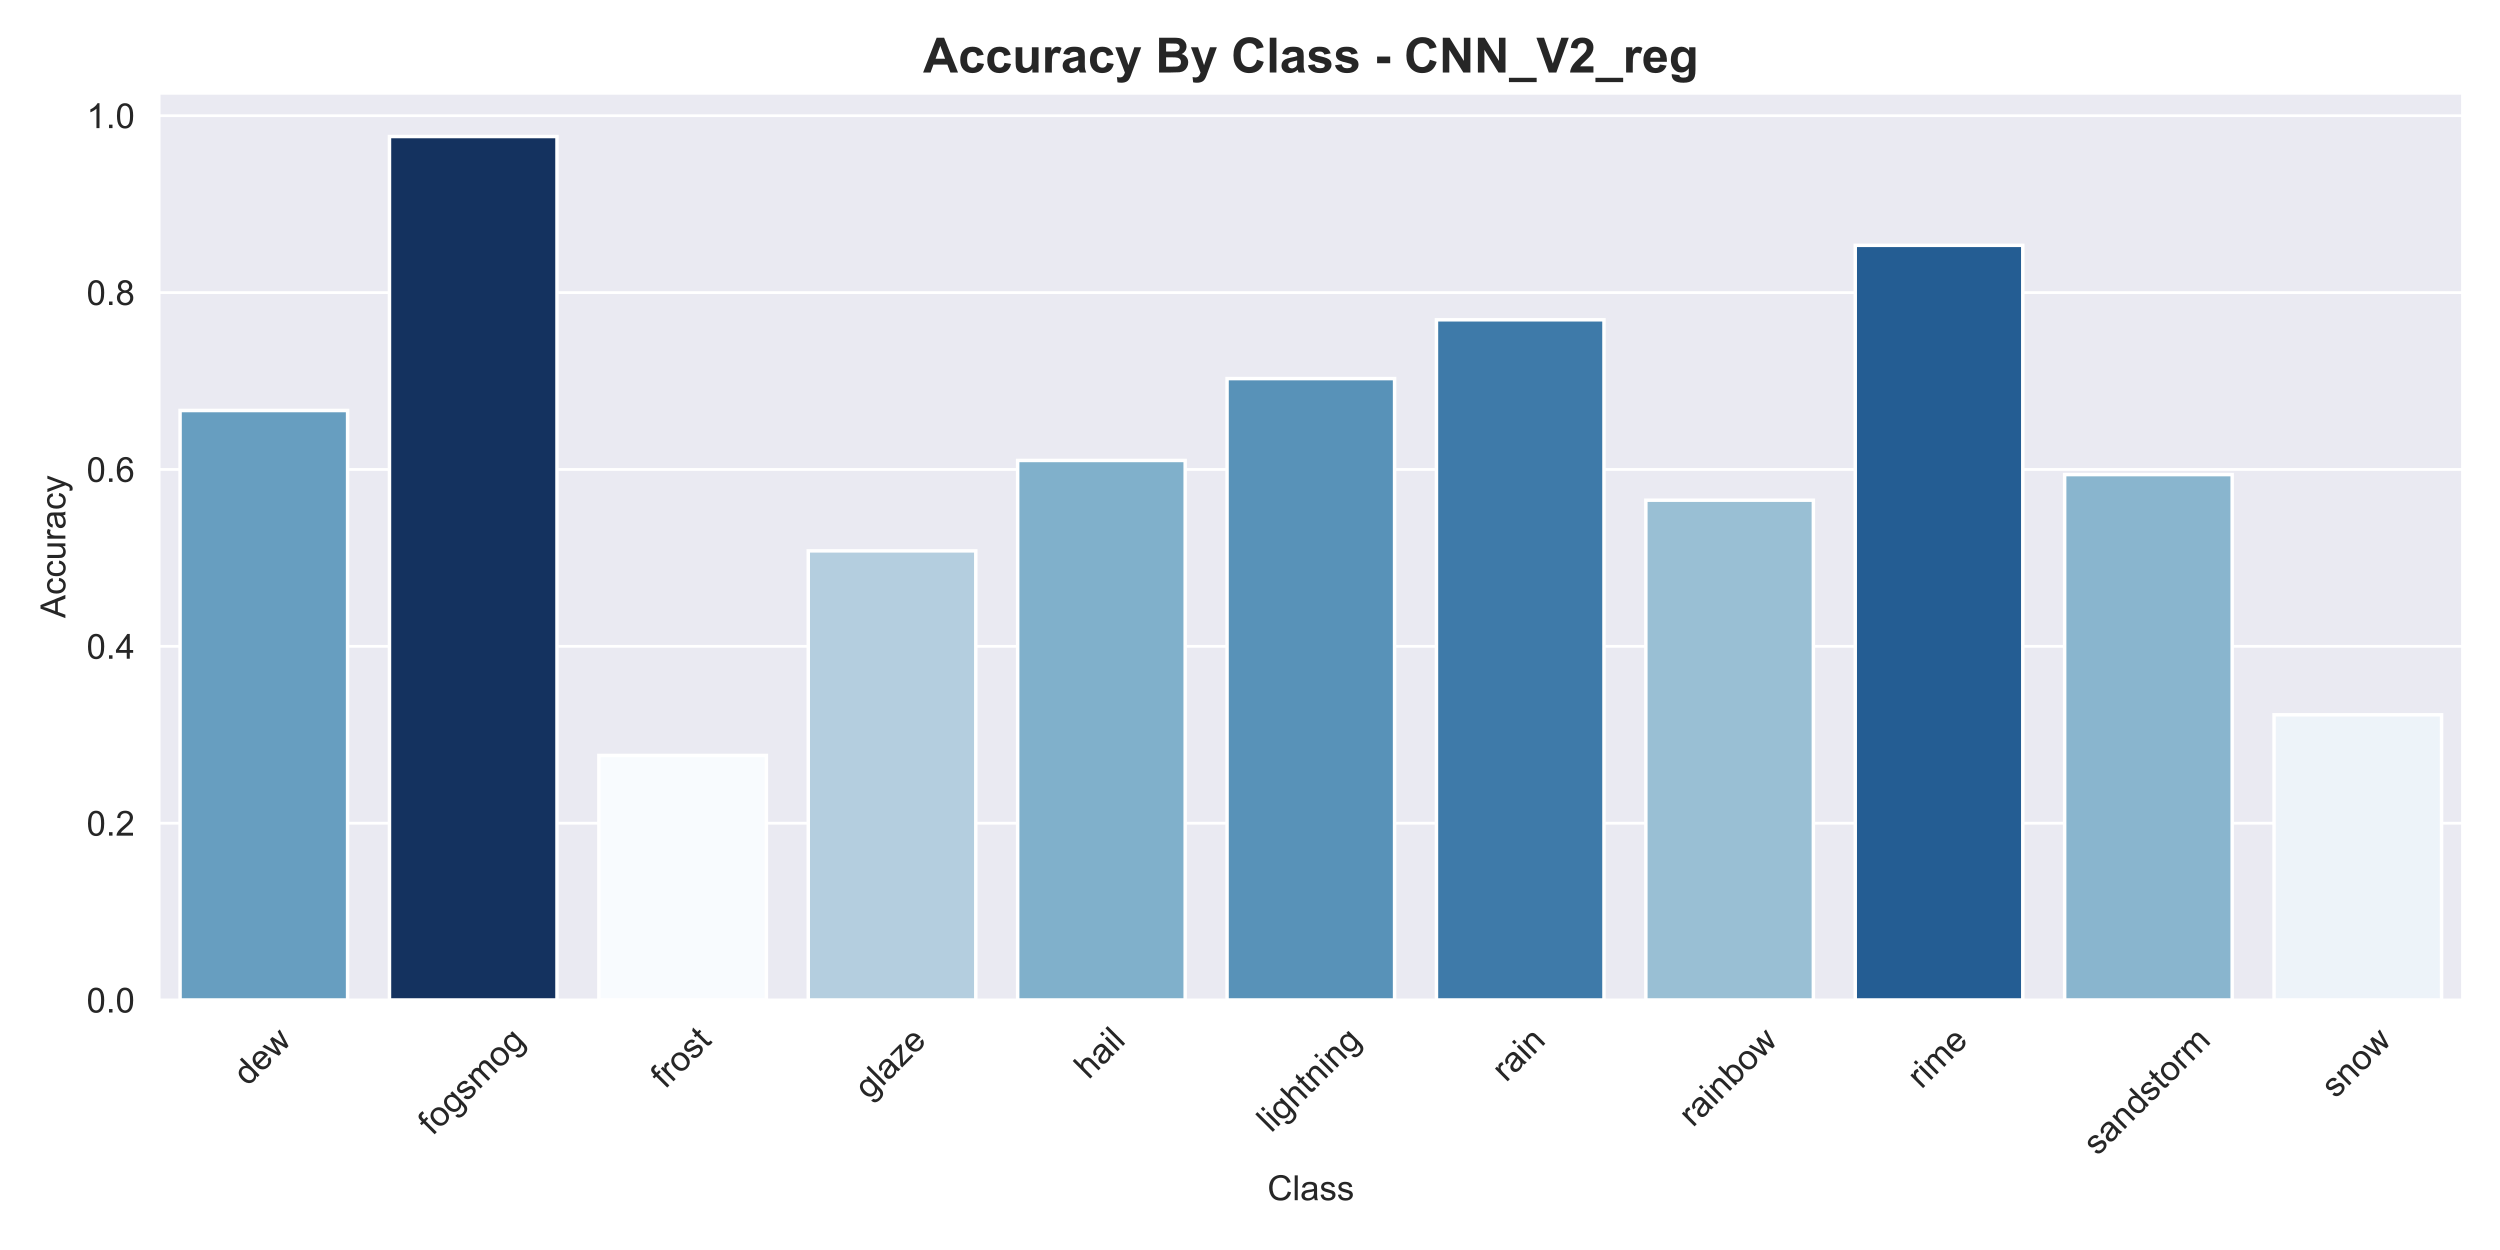
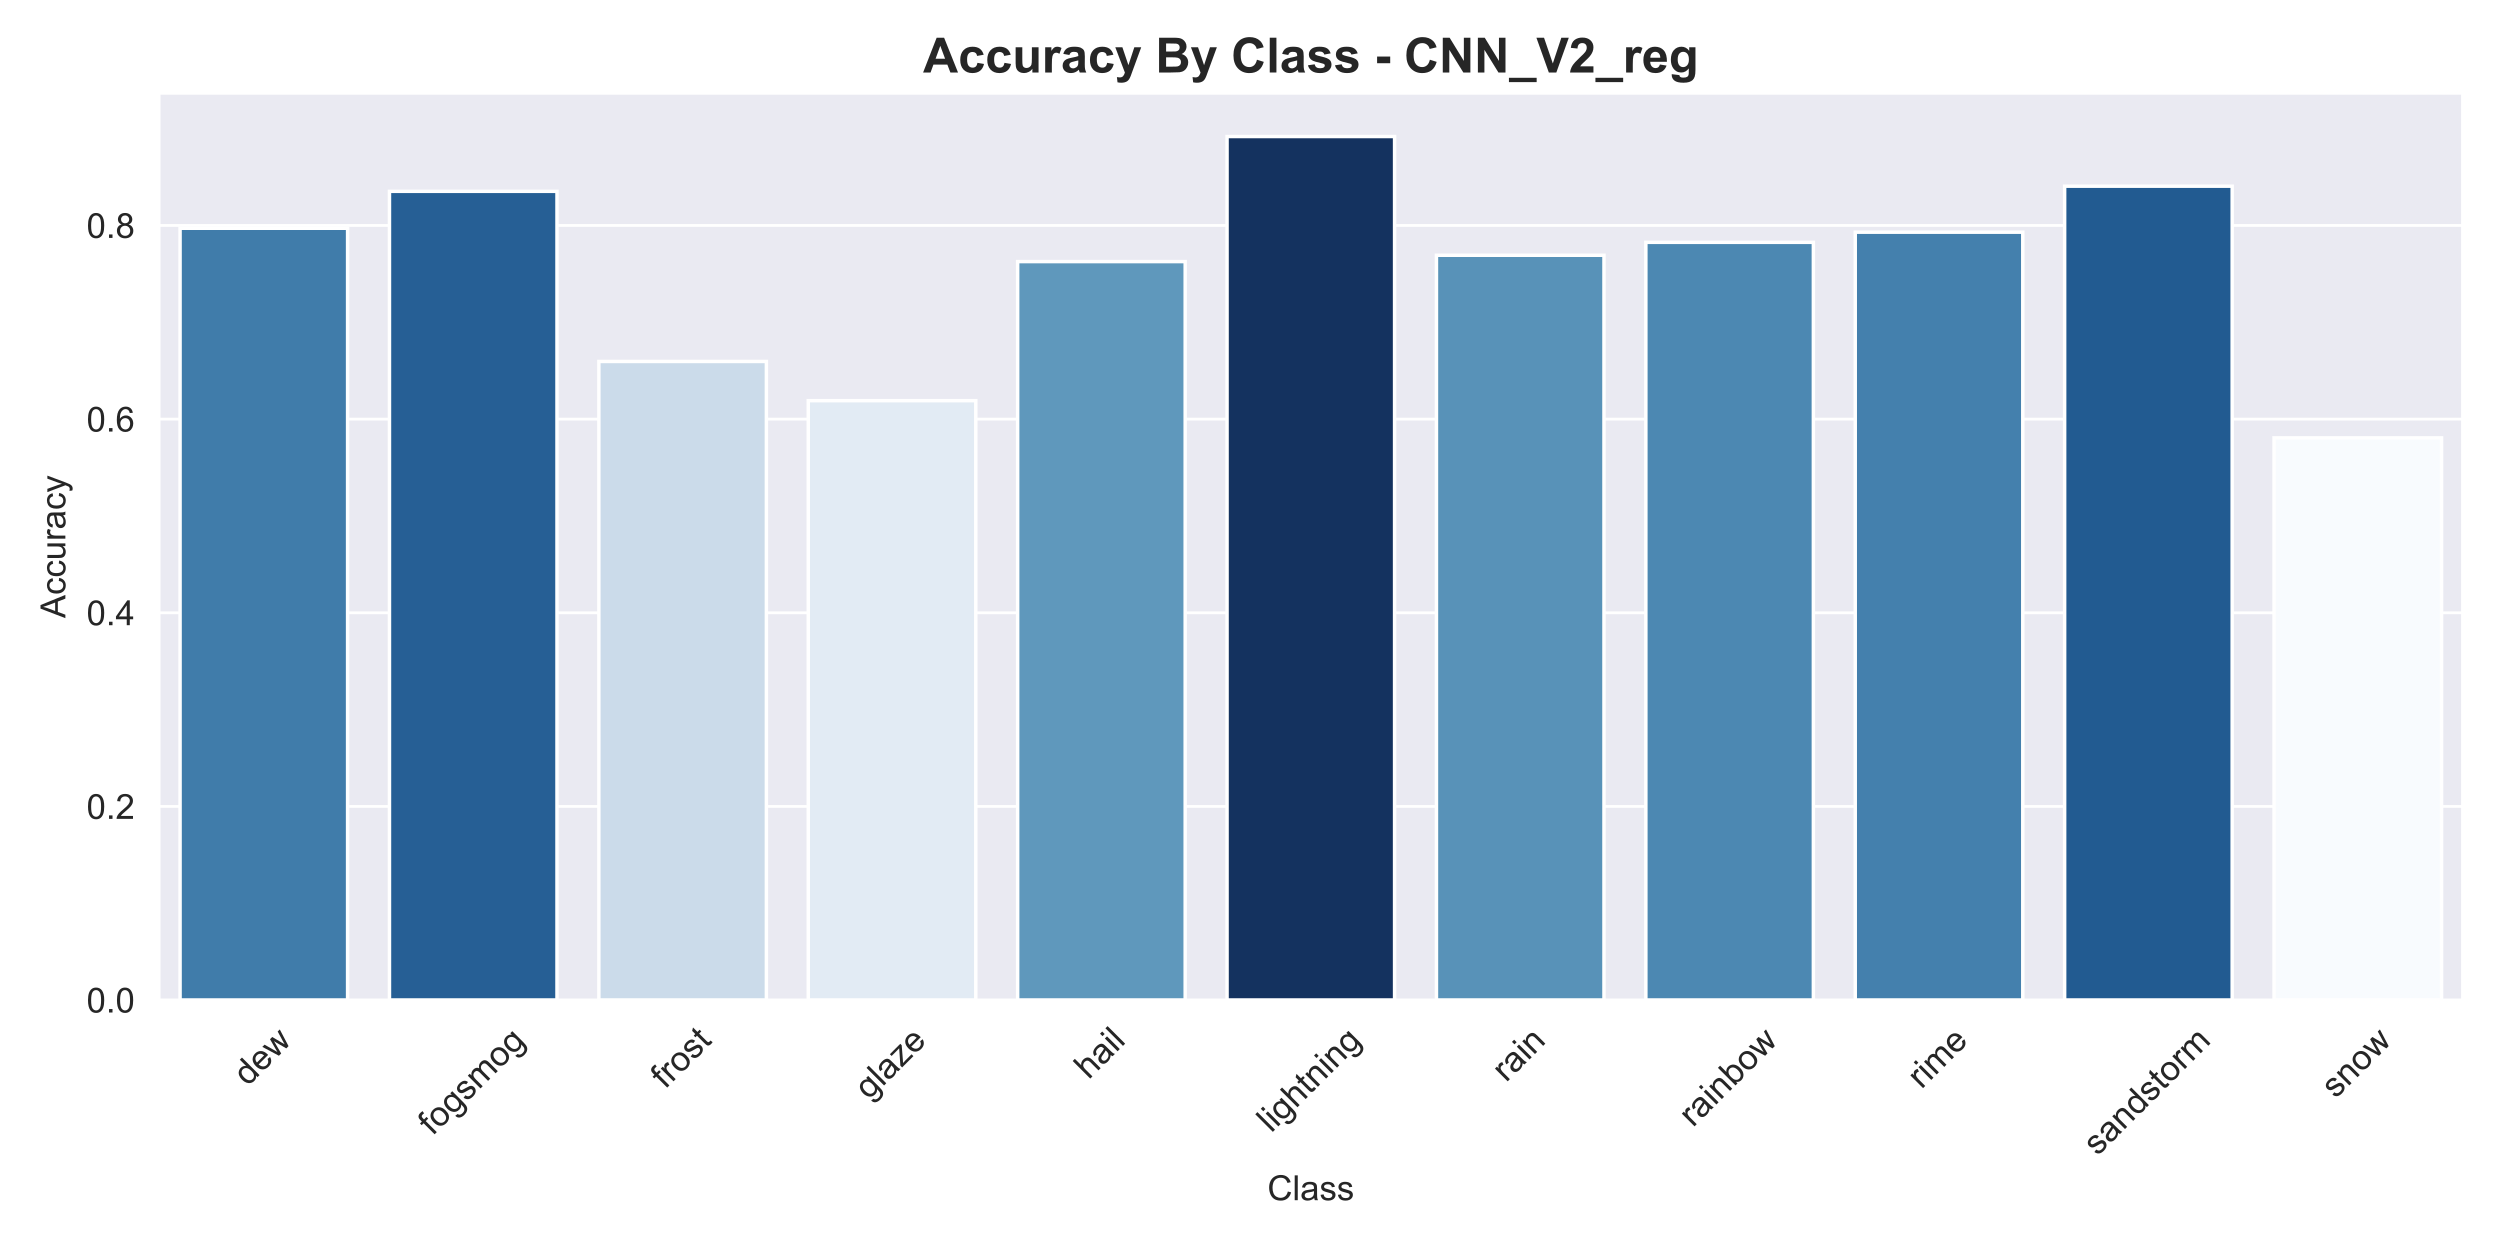
<svg xmlns="http://www.w3.org/2000/svg" xmlns:xlink="http://www.w3.org/1999/xlink" width="720pt" height="360pt" viewBox="0 0 720 360" version="1.1">
  <defs>
    <style type="text/css">*{stroke-linejoin: round; stroke-linecap: butt}</style>
  </defs>
  <g id="figure_1">
    <g id="patch_1">
      <path d="M 0 360  L 720 360  L 720 0  L 0 0  z " style="fill: #ffffff" />
    </g>
    <g id="axes_1">
      <g id="patch_2">
        <path d="M 45.83 288.027  L 709.2 288.027  L 709.2 26.88  L 45.83 26.88  z " style="fill: #eaeaf2" />
      </g>
      <g id="matplotlib.axis_1">
        <g id="xtick_1">
          <g id="text_1">
            <g style="fill: #262626" transform="translate(71.32567 313.0594) rotate(-45) scale(0.1 -0.1)">
              <defs>
                <path id="ArialMT-64" d="M 2575 0  L 2575 419  Q 2259 -75 1647 -75  Q 1250 -75 917 144  Q 584 363 401 755  Q 219 1147 219 1656  Q 219 2153 384 2558  Q 550 2963 881 3178  Q 1213 3394 1622 3394  Q 1922 3394 2156 3267  Q 2391 3141 2538 2938  L 2538 4581  L 3097 4581  L 3097 0  L 2575 0  z M 797 1656  Q 797 1019 1065 703  Q 1334 388 1700 388  Q 2069 388 2326 689  Q 2584 991 2584 1609  Q 2584 2291 2321 2609  Q 2059 2928 1675 2928  Q 1300 2928 1048 2622  Q 797 2316 797 1656  z " transform="scale(0.015625)" />
                <path id="ArialMT-65" d="M 2694 1069  L 3275 997  Q 3138 488 2766 206  Q 2394 -75 1816 -75  Q 1088 -75 661 373  Q 234 822 234 1631  Q 234 2469 665 2931  Q 1097 3394 1784 3394  Q 2450 3394 2872 2941  Q 3294 2488 3294 1666  Q 3294 1616 3291 1516  L 816 1516  Q 847 969 1125 678  Q 1403 388 1819 388  Q 2128 388 2347 550  Q 2566 713 2694 1069  z M 847 1978  L 2700 1978  Q 2663 2397 2488 2606  Q 2219 2931 1791 2931  Q 1403 2931 1139 2672  Q 875 2413 847 1978  z " transform="scale(0.015625)" />
                <path id="ArialMT-77" d="M 1034 0  L 19 3319  L 600 3319  L 1128 1403  L 1325 691  Q 1338 744 1497 1375  L 2025 3319  L 2603 3319  L 3100 1394  L 3266 759  L 3456 1400  L 4025 3319  L 4572 3319  L 3534 0  L 2950 0  L 2422 1988  L 2294 2553  L 1622 0  L 1034 0  z " transform="scale(0.015625)" />
              </defs>
              <use xlink:href="#ArialMT-64" />
              <use xlink:href="#ArialMT-65" transform="translate(55.61523 0)" />
              <use xlink:href="#ArialMT-77" transform="translate(111.2305 0)" />
            </g>
          </g>
        </g>
        <g id="xtick_2">
          <g id="text_2">
            <g style="fill: #262626" transform="translate(124.5599 327.2932) rotate(-45) scale(0.1 -0.1)">
              <defs>
                <path id="ArialMT-66" d="M 556 0  L 556 2881  L 59 2881  L 59 3319  L 556 3319  L 556 3672  Q 556 4006 616 4169  Q 697 4388 901 4523  Q 1106 4659 1475 4659  Q 1713 4659 2000 4603  L 1916 4113  Q 1741 4144 1584 4144  Q 1328 4144 1222 4034  Q 1116 3925 1116 3625  L 1116 3319  L 1763 3319  L 1763 2881  L 1116 2881  L 1116 0  L 556 0  z " transform="scale(0.015625)" />
                <path id="ArialMT-6f" d="M 213 1659  Q 213 2581 725 3025  Q 1153 3394 1769 3394  Q 2453 3394 2887 2945  Q 3322 2497 3322 1706  Q 3322 1066 3130 698  Q 2938 331 2570 128  Q 2203 -75 1769 -75  Q 1072 -75 642 372  Q 213 819 213 1659  z M 791 1659  Q 791 1022 1069 705  Q 1347 388 1769 388  Q 2188 388 2466 706  Q 2744 1025 2744 1678  Q 2744 2294 2464 2611  Q 2184 2928 1769 2928  Q 1347 2928 1069 2612  Q 791 2297 791 1659  z " transform="scale(0.015625)" />
                <path id="ArialMT-67" d="M 319 -275  L 866 -356  Q 900 -609 1056 -725  Q 1266 -881 1628 -881  Q 2019 -881 2231 -725  Q 2444 -569 2519 -288  Q 2563 -116 2559 434  Q 2191 0 1641 0  Q 956 0 581 494  Q 206 988 206 1678  Q 206 2153 378 2554  Q 550 2956 876 3175  Q 1203 3394 1644 3394  Q 2231 3394 2613 2919  L 2613 3319  L 3131 3319  L 3131 450  Q 3131 -325 2973 -648  Q 2816 -972 2473 -1159  Q 2131 -1347 1631 -1347  Q 1038 -1347 672 -1080  Q 306 -813 319 -275  z M 784 1719  Q 784 1066 1043 766  Q 1303 466 1694 466  Q 2081 466 2343 764  Q 2606 1063 2606 1700  Q 2606 2309 2336 2618  Q 2066 2928 1684 2928  Q 1309 2928 1046 2623  Q 784 2319 784 1719  z " transform="scale(0.015625)" />
                <path id="ArialMT-73" d="M 197 991  L 753 1078  Q 800 744 1014 566  Q 1228 388 1613 388  Q 2000 388 2187 545  Q 2375 703 2375 916  Q 2375 1106 2209 1216  Q 2094 1291 1634 1406  Q 1016 1563 777 1677  Q 538 1791 414 1992  Q 291 2194 291 2438  Q 291 2659 392 2848  Q 494 3038 669 3163  Q 800 3259 1026 3326  Q 1253 3394 1513 3394  Q 1903 3394 2198 3281  Q 2494 3169 2634 2976  Q 2775 2784 2828 2463  L 2278 2388  Q 2241 2644 2061 2787  Q 1881 2931 1553 2931  Q 1166 2931 1000 2803  Q 834 2675 834 2503  Q 834 2394 903 2306  Q 972 2216 1119 2156  Q 1203 2125 1616 2013  Q 2213 1853 2448 1751  Q 2684 1650 2818 1456  Q 2953 1263 2953 975  Q 2953 694 2789 445  Q 2625 197 2315 61  Q 2006 -75 1616 -75  Q 969 -75 630 194  Q 291 463 197 991  z " transform="scale(0.015625)" />
                <path id="ArialMT-6d" d="M 422 0  L 422 3319  L 925 3319  L 925 2853  Q 1081 3097 1340 3245  Q 1600 3394 1931 3394  Q 2300 3394 2536 3241  Q 2772 3088 2869 2813  Q 3263 3394 3894 3394  Q 4388 3394 4653 3120  Q 4919 2847 4919 2278  L 4919 0  L 4359 0  L 4359 2091  Q 4359 2428 4304 2576  Q 4250 2725 4106 2815  Q 3963 2906 3769 2906  Q 3419 2906 3187 2673  Q 2956 2441 2956 1928  L 2956 0  L 2394 0  L 2394 2156  Q 2394 2531 2256 2718  Q 2119 2906 1806 2906  Q 1569 2906 1367 2781  Q 1166 2656 1075 2415  Q 984 2175 984 1722  L 984 0  L 422 0  z " transform="scale(0.015625)" />
              </defs>
              <use xlink:href="#ArialMT-66" />
              <use xlink:href="#ArialMT-6f" transform="translate(27.7832 0)" />
              <use xlink:href="#ArialMT-67" transform="translate(83.39844 0)" />
              <use xlink:href="#ArialMT-73" transform="translate(139.0137 0)" />
              <use xlink:href="#ArialMT-6d" transform="translate(189.0137 0)" />
              <use xlink:href="#ArialMT-6f" transform="translate(272.3145 0)" />
              <use xlink:href="#ArialMT-67" transform="translate(327.9297 0)" />
            </g>
          </g>
        </g>
        <g id="xtick_3">
          <g id="text_3">
            <g style="fill: #262626" transform="translate(191.5484 313.8394) rotate(-45) scale(0.1 -0.1)">
              <defs>
                <path id="ArialMT-72" d="M 416 0  L 416 3319  L 922 3319  L 922 2816  Q 1116 3169 1280 3281  Q 1444 3394 1641 3394  Q 1925 3394 2219 3213  L 2025 2691  Q 1819 2813 1613 2813  Q 1428 2813 1281 2702  Q 1134 2591 1072 2394  Q 978 2094 978 1738  L 978 0  L 416 0  z " transform="scale(0.015625)" />
                <path id="ArialMT-74" d="M 1650 503  L 1731 6  Q 1494 -44 1306 -44  Q 1000 -44 831 53  Q 663 150 594 308  Q 525 466 525 972  L 525 2881  L 113 2881  L 113 3319  L 525 3319  L 525 4141  L 1084 4478  L 1084 3319  L 1650 3319  L 1650 2881  L 1084 2881  L 1084 941  Q 1084 700 1114 631  Q 1144 563 1211 522  Q 1278 481 1403 481  Q 1497 481 1650 503  z " transform="scale(0.015625)" />
              </defs>
              <use xlink:href="#ArialMT-66" />
              <use xlink:href="#ArialMT-72" transform="translate(27.7832 0)" />
              <use xlink:href="#ArialMT-6f" transform="translate(61.08398 0)" />
              <use xlink:href="#ArialMT-73" transform="translate(116.6992 0)" />
              <use xlink:href="#ArialMT-74" transform="translate(166.6992 0)" />
            </g>
          </g>
        </g>
        <g id="xtick_4">
          <g id="text_4">
            <g style="fill: #262626" transform="translate(250.2372 316.9916) rotate(-45) scale(0.1 -0.1)">
              <defs>
                <path id="ArialMT-6c" d="M 409 0  L 409 4581  L 972 4581  L 972 0  L 409 0  z " transform="scale(0.015625)" />
                <path id="ArialMT-61" d="M 2588 409  Q 2275 144 1986 34  Q 1697 -75 1366 -75  Q 819 -75 525 192  Q 231 459 231 875  Q 231 1119 342 1320  Q 453 1522 633 1644  Q 813 1766 1038 1828  Q 1203 1872 1538 1913  Q 2219 1994 2541 2106  Q 2544 2222 2544 2253  Q 2544 2597 2384 2738  Q 2169 2928 1744 2928  Q 1347 2928 1158 2789  Q 969 2650 878 2297  L 328 2372  Q 403 2725 575 2942  Q 747 3159 1072 3276  Q 1397 3394 1825 3394  Q 2250 3394 2515 3294  Q 2781 3194 2906 3042  Q 3031 2891 3081 2659  Q 3109 2516 3109 2141  L 3109 1391  Q 3109 606 3145 398  Q 3181 191 3288 0  L 2700 0  Q 2613 175 2588 409  z M 2541 1666  Q 2234 1541 1622 1453  Q 1275 1403 1131 1340  Q 988 1278 909 1158  Q 831 1038 831 891  Q 831 666 1001 516  Q 1172 366 1500 366  Q 1825 366 2078 508  Q 2331 650 2450 897  Q 2541 1088 2541 1459  L 2541 1666  z " transform="scale(0.015625)" />
                <path id="ArialMT-7a" d="M 125 0  L 125 456  L 2238 2881  Q 1878 2863 1603 2863  L 250 2863  L 250 3319  L 2963 3319  L 2963 2947  L 1166 841  L 819 456  Q 1197 484 1528 484  L 3063 484  L 3063 0  L 125 0  z " transform="scale(0.015625)" />
              </defs>
              <use xlink:href="#ArialMT-67" />
              <use xlink:href="#ArialMT-6c" transform="translate(55.61523 0)" />
              <use xlink:href="#ArialMT-61" transform="translate(77.83203 0)" />
              <use xlink:href="#ArialMT-7a" transform="translate(133.4473 0)" />
              <use xlink:href="#ArialMT-65" transform="translate(183.4473 0)" />
            </g>
          </g>
        </g>
        <g id="xtick_5">
          <g id="text_5">
            <g style="fill: #262626" transform="translate(313.5333 311.0949) rotate(-45) scale(0.1 -0.1)">
              <defs>
                <path id="ArialMT-68" d="M 422 0  L 422 4581  L 984 4581  L 984 2938  Q 1378 3394 1978 3394  Q 2347 3394 2619 3248  Q 2891 3103 3008 2847  Q 3125 2591 3125 2103  L 3125 0  L 2563 0  L 2563 2103  Q 2563 2525 2380 2717  Q 2197 2909 1863 2909  Q 1613 2909 1392 2779  Q 1172 2650 1078 2428  Q 984 2206 984 1816  L 984 0  L 422 0  z " transform="scale(0.015625)" />
                <path id="ArialMT-69" d="M 425 3934  L 425 4581  L 988 4581  L 988 3934  L 425 3934  z M 425 0  L 425 3319  L 988 3319  L 988 0  L 425 0  z " transform="scale(0.015625)" />
              </defs>
              <use xlink:href="#ArialMT-68" />
              <use xlink:href="#ArialMT-61" transform="translate(55.61523 0)" />
              <use xlink:href="#ArialMT-69" transform="translate(111.2305 0)" />
              <use xlink:href="#ArialMT-6c" transform="translate(133.4473 0)" />
            </g>
          </g>
        </g>
        <g id="xtick_6">
          <g id="text_6">
            <g style="fill: #262626" transform="translate(366.1322 326.427) rotate(-45) scale(0.1 -0.1)">
              <defs>
                <path id="ArialMT-6e" d="M 422 0  L 422 3319  L 928 3319  L 928 2847  Q 1294 3394 1984 3394  Q 2284 3394 2536 3286  Q 2788 3178 2913 3003  Q 3038 2828 3088 2588  Q 3119 2431 3119 2041  L 3119 0  L 2556 0  L 2556 2019  Q 2556 2363 2490 2533  Q 2425 2703 2258 2804  Q 2091 2906 1866 2906  Q 1506 2906 1245 2678  Q 984 2450 984 1813  L 984 0  L 422 0  z " transform="scale(0.015625)" />
              </defs>
              <use xlink:href="#ArialMT-6c" />
              <use xlink:href="#ArialMT-69" transform="translate(22.2168 0)" />
              <use xlink:href="#ArialMT-67" transform="translate(44.43359 0)" />
              <use xlink:href="#ArialMT-68" transform="translate(100.0488 0)" />
              <use xlink:href="#ArialMT-74" transform="translate(155.6641 0)" />
              <use xlink:href="#ArialMT-6e" transform="translate(183.4473 0)" />
              <use xlink:href="#ArialMT-69" transform="translate(239.0625 0)" />
              <use xlink:href="#ArialMT-6e" transform="translate(261.2793 0)" />
              <use xlink:href="#ArialMT-67" transform="translate(316.8945 0)" />
            </g>
          </g>
        </g>
        <g id="xtick_7">
          <g id="text_7">
            <g style="fill: #262626" transform="translate(433.7544 311.8783) rotate(-45) scale(0.1 -0.1)">
              <use xlink:href="#ArialMT-72" />
              <use xlink:href="#ArialMT-61" transform="translate(33.30078 0)" />
              <use xlink:href="#ArialMT-69" transform="translate(88.91602 0)" />
              <use xlink:href="#ArialMT-6e" transform="translate(111.1328 0)" />
            </g>
          </g>
        </g>
        <g id="xtick_8">
          <g id="text_8">
            <g style="fill: #262626" transform="translate(487.5753 324.8493) rotate(-45) scale(0.1 -0.1)">
              <defs>
                <path id="ArialMT-62" d="M 941 0  L 419 0  L 419 4581  L 981 4581  L 981 2947  Q 1338 3394 1891 3394  Q 2197 3394 2470 3270  Q 2744 3147 2920 2923  Q 3097 2700 3197 2384  Q 3297 2069 3297 1709  Q 3297 856 2875 390  Q 2453 -75 1863 -75  Q 1275 -75 941 416  L 941 0  z M 934 1684  Q 934 1088 1097 822  Q 1363 388 1816 388  Q 2184 388 2453 708  Q 2722 1028 2722 1663  Q 2722 2313 2464 2622  Q 2206 2931 1841 2931  Q 1472 2931 1203 2611  Q 934 2291 934 1684  z " transform="scale(0.015625)" />
              </defs>
              <use xlink:href="#ArialMT-72" />
              <use xlink:href="#ArialMT-61" transform="translate(33.30078 0)" />
              <use xlink:href="#ArialMT-69" transform="translate(88.91602 0)" />
              <use xlink:href="#ArialMT-6e" transform="translate(111.1328 0)" />
              <use xlink:href="#ArialMT-62" transform="translate(166.748 0)" />
              <use xlink:href="#ArialMT-6f" transform="translate(222.3633 0)" />
              <use xlink:href="#ArialMT-77" transform="translate(277.9785 0)" />
            </g>
          </g>
        </g>
        <g id="xtick_9">
          <g id="text_9">
            <g style="fill: #262626" transform="translate(553.3882 313.8361) rotate(-45) scale(0.1 -0.1)">
              <use xlink:href="#ArialMT-72" />
              <use xlink:href="#ArialMT-69" transform="translate(33.30078 0)" />
              <use xlink:href="#ArialMT-6d" transform="translate(55.51758 0)" />
              <use xlink:href="#ArialMT-65" transform="translate(138.8184 0)" />
            </g>
          </g>
        </g>
        <g id="xtick_10">
          <g id="text_10">
            <g style="fill: #262626" transform="translate(604.0641 333.097) rotate(-45) scale(0.1 -0.1)">
              <use xlink:href="#ArialMT-73" />
              <use xlink:href="#ArialMT-61" transform="translate(50 0)" />
              <use xlink:href="#ArialMT-6e" transform="translate(105.6152 0)" />
              <use xlink:href="#ArialMT-64" transform="translate(161.2305 0)" />
              <use xlink:href="#ArialMT-73" transform="translate(216.8457 0)" />
              <use xlink:href="#ArialMT-74" transform="translate(266.8457 0)" />
              <use xlink:href="#ArialMT-6f" transform="translate(294.6289 0)" />
              <use xlink:href="#ArialMT-72" transform="translate(350.2441 0)" />
              <use xlink:href="#ArialMT-6d" transform="translate(383.5449 0)" />
            </g>
          </g>
        </g>
        <g id="xtick_11">
          <g id="text_11">
            <g style="fill: #262626" transform="translate(672.6215 316.5949) rotate(-45) scale(0.1 -0.1)">
              <use xlink:href="#ArialMT-73" />
              <use xlink:href="#ArialMT-6e" transform="translate(50 0)" />
              <use xlink:href="#ArialMT-6f" transform="translate(105.6152 0)" />
              <use xlink:href="#ArialMT-77" transform="translate(161.2305 0)" />
            </g>
          </g>
        </g>
        <g id="text_12">
          <g style="fill: #262626" transform="translate(365.0127 345.6602) scale(0.1 -0.1)">
            <defs>
              <path id="ArialMT-43" d="M 3763 1606  L 4369 1453  Q 4178 706 3683 314  Q 3188 -78 2472 -78  Q 1731 -78 1267 223  Q 803 525 561 1097  Q 319 1669 319 2325  Q 319 3041 592 3573  Q 866 4106 1370 4382  Q 1875 4659 2481 4659  Q 3169 4659 3637 4309  Q 4106 3959 4291 3325  L 3694 3184  Q 3534 3684 3231 3912  Q 2928 4141 2469 4141  Q 1941 4141 1586 3887  Q 1231 3634 1087 3207  Q 944 2781 944 2328  Q 944 1744 1114 1308  Q 1284 872 1643 656  Q 2003 441 2422 441  Q 2931 441 3284 734  Q 3638 1028 3763 1606  z " transform="scale(0.015625)" />
            </defs>
            <use xlink:href="#ArialMT-43" />
            <use xlink:href="#ArialMT-6c" transform="translate(72.2168 0)" />
            <use xlink:href="#ArialMT-61" transform="translate(94.43359 0)" />
            <use xlink:href="#ArialMT-73" transform="translate(150.0488 0)" />
            <use xlink:href="#ArialMT-73" transform="translate(200.0488 0)" />
          </g>
        </g>
      </g>
      <g id="matplotlib.axis_2">
        <g id="ytick_1">
          <g id="line2d_1">
-             <path d="M 45.83 288.027  L 709.2 288.027  " clip-path="url(#p53034f211a)" style="fill: none; stroke: #ffffff; stroke-width: 0.8; stroke-linecap: round" />
+             <path d="M 45.83 288.027  L 709.2 288.027  " clip-path="url(#peb9cdadc10)" style="fill: none; stroke: #ffffff; stroke-width: 0.8; stroke-linecap: round" />
          </g>
          <g id="text_13">
            <g style="fill: #262626" transform="translate(24.93 291.606) scale(0.1 -0.1)">
              <defs>
                <path id="ArialMT-30" d="M 266 2259  Q 266 3072 433 3567  Q 600 4063 929 4331  Q 1259 4600 1759 4600  Q 2128 4600 2406 4451  Q 2684 4303 2865 4023  Q 3047 3744 3150 3342  Q 3253 2941 3253 2259  Q 3253 1453 3087 958  Q 2922 463 2592 192  Q 2263 -78 1759 -78  Q 1097 -78 719 397  Q 266 969 266 2259  z M 844 2259  Q 844 1131 1108 757  Q 1372 384 1759 384  Q 2147 384 2411 759  Q 2675 1134 2675 2259  Q 2675 3391 2411 3762  Q 2147 4134 1753 4134  Q 1366 4134 1134 3806  Q 844 3388 844 2259  z " transform="scale(0.015625)" />
                <path id="ArialMT-2e" d="M 581 0  L 581 641  L 1222 641  L 1222 0  L 581 0  z " transform="scale(0.015625)" />
              </defs>
              <use xlink:href="#ArialMT-30" />
              <use xlink:href="#ArialMT-2e" transform="translate(55.61523 0)" />
              <use xlink:href="#ArialMT-30" transform="translate(83.39844 0)" />
            </g>
          </g>
        </g>
        <g id="ytick_2">
          <g id="line2d_2">
-             <path d="M 45.83 237.086  L 709.2 237.086  " clip-path="url(#p53034f211a)" style="fill: none; stroke: #ffffff; stroke-width: 0.8; stroke-linecap: round" />
+             <path d="M 45.83 232.255  L 709.2 232.255  " clip-path="url(#peb9cdadc10)" style="fill: none; stroke: #ffffff; stroke-width: 0.8; stroke-linecap: round" />
          </g>
          <g id="text_14">
-             <g style="fill: #262626" transform="translate(24.93 240.665) scale(0.1 -0.1)">
+             <g style="fill: #262626" transform="translate(24.93 235.8343) scale(0.1 -0.1)">
              <defs>
                <path id="ArialMT-32" d="M 3222 541  L 3222 0  L 194 0  Q 188 203 259 391  Q 375 700 629 1000  Q 884 1300 1366 1694  Q 2113 2306 2375 2664  Q 2638 3022 2638 3341  Q 2638 3675 2398 3904  Q 2159 4134 1775 4134  Q 1369 4134 1125 3890  Q 881 3647 878 3216  L 300 3275  Q 359 3922 746 4261  Q 1134 4600 1788 4600  Q 2447 4600 2831 4234  Q 3216 3869 3216 3328  Q 3216 3053 3103 2787  Q 2991 2522 2730 2228  Q 2469 1934 1863 1422  Q 1356 997 1212 845  Q 1069 694 975 541  L 3222 541  z " transform="scale(0.015625)" />
              </defs>
              <use xlink:href="#ArialMT-30" />
              <use xlink:href="#ArialMT-2e" transform="translate(55.61523 0)" />
              <use xlink:href="#ArialMT-32" transform="translate(83.39844 0)" />
            </g>
          </g>
        </g>
        <g id="ytick_3">
          <g id="line2d_3">
-             <path d="M 45.83 186.145  L 709.2 186.145  " clip-path="url(#p53034f211a)" style="fill: none; stroke: #ffffff; stroke-width: 0.8; stroke-linecap: round" />
+             <path d="M 45.83 176.484  L 709.2 176.484  " clip-path="url(#peb9cdadc10)" style="fill: none; stroke: #ffffff; stroke-width: 0.8; stroke-linecap: round" />
          </g>
          <g id="text_15">
-             <g style="fill: #262626" transform="translate(24.93 189.7241) scale(0.1 -0.1)">
+             <g style="fill: #262626" transform="translate(24.93 180.0626) scale(0.1 -0.1)">
              <defs>
                <path id="ArialMT-34" d="M 2069 0  L 2069 1097  L 81 1097  L 81 1613  L 2172 4581  L 2631 4581  L 2631 1613  L 3250 1613  L 3250 1097  L 2631 1097  L 2631 0  L 2069 0  z M 2069 1613  L 2069 3678  L 634 1613  L 2069 1613  z " transform="scale(0.015625)" />
              </defs>
              <use xlink:href="#ArialMT-30" />
              <use xlink:href="#ArialMT-2e" transform="translate(55.61523 0)" />
              <use xlink:href="#ArialMT-34" transform="translate(83.39844 0)" />
            </g>
          </g>
        </g>
        <g id="ytick_4">
          <g id="line2d_4">
-             <path d="M 45.83 135.204  L 709.2 135.204  " clip-path="url(#p53034f211a)" style="fill: none; stroke: #ffffff; stroke-width: 0.8; stroke-linecap: round" />
+             <path d="M 45.83 120.712  L 709.2 120.712  " clip-path="url(#peb9cdadc10)" style="fill: none; stroke: #ffffff; stroke-width: 0.8; stroke-linecap: round" />
          </g>
          <g id="text_16">
-             <g style="fill: #262626" transform="translate(24.93 138.7832) scale(0.1 -0.1)">
+             <g style="fill: #262626" transform="translate(24.93 124.291) scale(0.1 -0.1)">
              <defs>
                <path id="ArialMT-36" d="M 3184 3459  L 2625 3416  Q 2550 3747 2413 3897  Q 2184 4138 1850 4138  Q 1581 4138 1378 3988  Q 1113 3794 959 3422  Q 806 3050 800 2363  Q 1003 2672 1297 2822  Q 1591 2972 1913 2972  Q 2475 2972 2870 2558  Q 3266 2144 3266 1488  Q 3266 1056 3080 686  Q 2894 316 2569 119  Q 2244 -78 1831 -78  Q 1128 -78 684 439  Q 241 956 241 2144  Q 241 3472 731 4075  Q 1159 4600 1884 4600  Q 2425 4600 2770 4297  Q 3116 3994 3184 3459  z M 888 1484  Q 888 1194 1011 928  Q 1134 663 1356 523  Q 1578 384 1822 384  Q 2178 384 2434 671  Q 2691 959 2691 1453  Q 2691 1928 2437 2201  Q 2184 2475 1800 2475  Q 1419 2475 1153 2201  Q 888 1928 888 1484  z " transform="scale(0.015625)" />
              </defs>
              <use xlink:href="#ArialMT-30" />
              <use xlink:href="#ArialMT-2e" transform="translate(55.61523 0)" />
              <use xlink:href="#ArialMT-36" transform="translate(83.39844 0)" />
            </g>
          </g>
        </g>
        <g id="ytick_5">
          <g id="line2d_5">
-             <path d="M 45.83 84.263  L 709.2 84.263  " clip-path="url(#p53034f211a)" style="fill: none; stroke: #ffffff; stroke-width: 0.8; stroke-linecap: round" />
+             <path d="M 45.83 64.94  L 709.2 64.94  " clip-path="url(#peb9cdadc10)" style="fill: none; stroke: #ffffff; stroke-width: 0.8; stroke-linecap: round" />
          </g>
          <g id="text_17">
-             <g style="fill: #262626" transform="translate(24.93 87.84234) scale(0.1 -0.1)">
+             <g style="fill: #262626" transform="translate(24.93 68.5193) scale(0.1 -0.1)">
              <defs>
                <path id="ArialMT-38" d="M 1131 2484  Q 781 2613 612 2850  Q 444 3088 444 3419  Q 444 3919 803 4259  Q 1163 4600 1759 4600  Q 2359 4600 2725 4251  Q 3091 3903 3091 3403  Q 3091 3084 2923 2848  Q 2756 2613 2416 2484  Q 2838 2347 3058 2040  Q 3278 1734 3278 1309  Q 3278 722 2862 322  Q 2447 -78 1769 -78  Q 1091 -78 675 323  Q 259 725 259 1325  Q 259 1772 486 2073  Q 713 2375 1131 2484  z M 1019 3438  Q 1019 3113 1228 2906  Q 1438 2700 1772 2700  Q 2097 2700 2305 2904  Q 2513 3109 2513 3406  Q 2513 3716 2298 3927  Q 2084 4138 1766 4138  Q 1444 4138 1231 3931  Q 1019 3725 1019 3438  z M 838 1322  Q 838 1081 952 856  Q 1066 631 1291 507  Q 1516 384 1775 384  Q 2178 384 2440 643  Q 2703 903 2703 1303  Q 2703 1709 2433 1975  Q 2163 2241 1756 2241  Q 1359 2241 1098 1978  Q 838 1716 838 1322  z " transform="scale(0.015625)" />
              </defs>
              <use xlink:href="#ArialMT-30" />
              <use xlink:href="#ArialMT-2e" transform="translate(55.61523 0)" />
              <use xlink:href="#ArialMT-38" transform="translate(83.39844 0)" />
            </g>
          </g>
        </g>
-         <g id="ytick_6">
-           <g id="line2d_6">
-             <path d="M 45.83 33.323  L 709.2 33.323  " clip-path="url(#p53034f211a)" style="fill: none; stroke: #ffffff; stroke-width: 0.8; stroke-linecap: round" />
-           </g>
-           <g id="text_18">
-             <g style="fill: #262626" transform="translate(24.93 36.90143) scale(0.1 -0.1)">
-               <defs>
-                 <path id="ArialMT-31" d="M 2384 0  L 1822 0  L 1822 3584  Q 1619 3391 1289 3197  Q 959 3003 697 2906  L 697 3450  Q 1169 3672 1522 3987  Q 1875 4303 2022 4600  L 2384 4600  L 2384 0  z " transform="scale(0.015625)" />
-               </defs>
-               <use xlink:href="#ArialMT-31" />
-               <use xlink:href="#ArialMT-2e" transform="translate(55.61523 0)" />
-               <use xlink:href="#ArialMT-30" transform="translate(83.39844 0)" />
-             </g>
-           </g>
-         </g>
-         <g id="text_19">
+         <g id="text_18">
          <g style="fill: #262626" transform="translate(18.82531 178.0145) rotate(-90) scale(0.1 -0.1)">
            <defs>
              <path id="ArialMT-41" d="M -9 0  L 1750 4581  L 2403 4581  L 4278 0  L 3588 0  L 3053 1388  L 1138 1388  L 634 0  L -9 0  z M 1313 1881  L 2866 1881  L 2388 3150  Q 2169 3728 2063 4100  Q 1975 3659 1816 3225  L 1313 1881  z " transform="scale(0.015625)" />
              <path id="ArialMT-63" d="M 2588 1216  L 3141 1144  Q 3050 572 2676 248  Q 2303 -75 1759 -75  Q 1078 -75 664 370  Q 250 816 250 1647  Q 250 2184 428 2587  Q 606 2991 970 3192  Q 1334 3394 1763 3394  Q 2303 3394 2647 3120  Q 2991 2847 3088 2344  L 2541 2259  Q 2463 2594 2264 2762  Q 2066 2931 1784 2931  Q 1359 2931 1093 2626  Q 828 2322 828 1663  Q 828 994 1084 691  Q 1341 388 1753 388  Q 2084 388 2306 591  Q 2528 794 2588 1216  z " transform="scale(0.015625)" />
              <path id="ArialMT-75" d="M 2597 0  L 2597 488  Q 2209 -75 1544 -75  Q 1250 -75 995 37  Q 741 150 617 320  Q 494 491 444 738  Q 409 903 409 1263  L 409 3319  L 972 3319  L 972 1478  Q 972 1038 1006 884  Q 1059 663 1231 536  Q 1403 409 1656 409  Q 1909 409 2131 539  Q 2353 669 2445 892  Q 2538 1116 2538 1541  L 2538 3319  L 3100 3319  L 3100 0  L 2597 0  z " transform="scale(0.015625)" />
              <path id="ArialMT-79" d="M 397 -1278  L 334 -750  Q 519 -800 656 -800  Q 844 -800 956 -737  Q 1069 -675 1141 -563  Q 1194 -478 1313 -144  Q 1328 -97 1363 -6  L 103 3319  L 709 3319  L 1400 1397  Q 1534 1031 1641 628  Q 1738 1016 1872 1384  L 2581 3319  L 3144 3319  L 1881 -56  Q 1678 -603 1566 -809  Q 1416 -1088 1222 -1217  Q 1028 -1347 759 -1347  Q 597 -1347 397 -1278  z " transform="scale(0.015625)" />
            </defs>
            <use xlink:href="#ArialMT-41" />
            <use xlink:href="#ArialMT-63" transform="translate(66.69922 0)" />
            <use xlink:href="#ArialMT-63" transform="translate(116.6992 0)" />
            <use xlink:href="#ArialMT-75" transform="translate(166.6992 0)" />
            <use xlink:href="#ArialMT-72" transform="translate(222.3145 0)" />
            <use xlink:href="#ArialMT-61" transform="translate(255.6152 0)" />
            <use xlink:href="#ArialMT-63" transform="translate(311.2305 0)" />
            <use xlink:href="#ArialMT-79" transform="translate(361.2305 0)" />
          </g>
        </g>
      </g>
      <g id="patch_3">
-         <path d="M 51.861 288.027  L 100.106 288.027  L 100.106 118.224  L 51.861 118.224  z " clip-path="url(#p53034f211a)" style="fill: #679ec0; stroke: #ffffff; stroke-linejoin: miter" />
+         <path d="M 51.861 288.027  L 100.106 288.027  L 100.106 65.749  L 51.861 65.749  z " clip-path="url(#peb9cdadc10)" style="fill: #407caa; stroke: #ffffff; stroke-linejoin: miter" />
      </g>
      <g id="patch_4">
-         <path d="M 112.167 288.027  L 160.412 288.027  L 160.412 39.316  L 112.167 39.316  z " clip-path="url(#p53034f211a)" style="fill: #14325f; stroke: #ffffff; stroke-linejoin: miter" />
+         <path d="M 112.167 288.027  L 160.412 288.027  L 160.412 55.098  L 112.167 55.098  z " clip-path="url(#peb9cdadc10)" style="fill: #265f95; stroke: #ffffff; stroke-linejoin: miter" />
      </g>
      <g id="patch_5">
-         <path d="M 172.473 288.027  L 220.718 288.027  L 220.718 217.577  L 172.473 217.577  z " clip-path="url(#p53034f211a)" style="fill: #f8fbfe; stroke: #ffffff; stroke-linejoin: miter" />
+         <path d="M 172.473 288.027  L 220.718 288.027  L 220.718 104.099  L 172.473 104.099  z " clip-path="url(#peb9cdadc10)" style="fill: #cbdbea; stroke: #ffffff; stroke-linejoin: miter" />
      </g>
      <g id="patch_6">
-         <path d="M 232.78 288.027  L 281.025 288.027  L 281.025 158.653  L 232.78 158.653  z " clip-path="url(#p53034f211a)" style="fill: #b4cedf; stroke: #ffffff; stroke-linejoin: miter" />
+         <path d="M 232.78 288.027  L 281.025 288.027  L 281.025 115.4  L 232.78 115.4  z " clip-path="url(#peb9cdadc10)" style="fill: #e2ebf4; stroke: #ffffff; stroke-linejoin: miter" />
      </g>
      <g id="patch_7">
-         <path d="M 293.086 288.027  L 341.331 288.027  L 341.331 132.614  L 293.086 132.614  z " clip-path="url(#p53034f211a)" style="fill: #80b0cb; stroke: #ffffff; stroke-linejoin: miter" />
+         <path d="M 293.086 288.027  L 341.331 288.027  L 341.331 75.338  L 293.086 75.338  z " clip-path="url(#peb9cdadc10)" style="fill: #5f98bc; stroke: #ffffff; stroke-linejoin: miter" />
      </g>
      <g id="patch_8">
-         <path d="M 353.392 288.027  L 401.638 288.027  L 401.638 109.045  L 353.392 109.045  z " clip-path="url(#p53034f211a)" style="fill: #5892b8; stroke: #ffffff; stroke-linejoin: miter" />
+         <path d="M 353.392 288.027  L 401.638 288.027  L 401.638 39.316  L 353.392 39.316  z " clip-path="url(#peb9cdadc10)" style="fill: #14325f; stroke: #ffffff; stroke-linejoin: miter" />
      </g>
      <g id="patch_9">
-         <path d="M 413.699 288.027  L 461.944 288.027  L 461.944 92.1  L 413.699 92.1  z " clip-path="url(#p53034f211a)" style="fill: #3e7aa9; stroke: #ffffff; stroke-linejoin: miter" />
+         <path d="M 413.699 288.027  L 461.944 288.027  L 461.944 73.521  L 413.699 73.521  z " clip-path="url(#peb9cdadc10)" style="fill: #5892b8; stroke: #ffffff; stroke-linejoin: miter" />
      </g>
      <g id="patch_10">
-         <path d="M 474.005 288.027  L 522.25 288.027  L 522.25 144.064  L 474.005 144.064  z " clip-path="url(#p53034f211a)" style="fill: #99bfd4; stroke: #ffffff; stroke-linejoin: miter" />
+         <path d="M 474.005 288.027  L 522.25 288.027  L 522.25 69.79  L 474.005 69.79  z " clip-path="url(#peb9cdadc10)" style="fill: #4c88b2; stroke: #ffffff; stroke-linejoin: miter" />
      </g>
      <g id="patch_11">
-         <path d="M 534.312 288.027  L 582.557 288.027  L 582.557 70.65  L 534.312 70.65  z " clip-path="url(#p53034f211a)" style="fill: #245d93; stroke: #ffffff; stroke-linejoin: miter" />
+         <path d="M 534.312 288.027  L 582.557 288.027  L 582.557 66.864  L 534.312 66.864  z " clip-path="url(#peb9cdadc10)" style="fill: #4480ad; stroke: #ffffff; stroke-linejoin: miter" />
      </g>
      <g id="patch_12">
-         <path d="M 594.618 288.027  L 642.863 288.027  L 642.863 136.681  L 594.618 136.681  z " clip-path="url(#p53034f211a)" style="fill: #89b5ce; stroke: #ffffff; stroke-linejoin: miter" />
+         <path d="M 594.618 288.027  L 642.863 288.027  L 642.863 53.624  L 594.618 53.624  z " clip-path="url(#peb9cdadc10)" style="fill: #225b91; stroke: #ffffff; stroke-linejoin: miter" />
      </g>
      <g id="patch_13">
-         <path d="M 654.924 288.027  L 703.169 288.027  L 703.169 205.864  L 654.924 205.864  z " clip-path="url(#p53034f211a)" style="fill: #edf3f9; stroke: #ffffff; stroke-linejoin: miter" />
+         <path d="M 654.924 288.027  L 703.169 288.027  L 703.169 126.109  L 654.924 126.109  z " clip-path="url(#peb9cdadc10)" style="fill: #f8fbfe; stroke: #ffffff; stroke-linejoin: miter" />
+       </g>
+       <g id="line2d_6">
+         <path clip-path="url(#peb9cdadc10)" style="fill: none; stroke: #424242; stroke-width: 2.25; stroke-linecap: round" />
      </g>
      <g id="line2d_7">
-         <path clip-path="url(#p53034f211a)" style="fill: none; stroke: #424242; stroke-width: 2.25; stroke-linecap: round" />
+         <path clip-path="url(#peb9cdadc10)" style="fill: none; stroke: #424242; stroke-width: 2.25; stroke-linecap: round" />
      </g>
      <g id="line2d_8">
-         <path clip-path="url(#p53034f211a)" style="fill: none; stroke: #424242; stroke-width: 2.25; stroke-linecap: round" />
+         <path clip-path="url(#peb9cdadc10)" style="fill: none; stroke: #424242; stroke-width: 2.25; stroke-linecap: round" />
      </g>
      <g id="line2d_9">
-         <path clip-path="url(#p53034f211a)" style="fill: none; stroke: #424242; stroke-width: 2.25; stroke-linecap: round" />
+         <path clip-path="url(#peb9cdadc10)" style="fill: none; stroke: #424242; stroke-width: 2.25; stroke-linecap: round" />
      </g>
      <g id="line2d_10">
-         <path clip-path="url(#p53034f211a)" style="fill: none; stroke: #424242; stroke-width: 2.25; stroke-linecap: round" />
+         <path clip-path="url(#peb9cdadc10)" style="fill: none; stroke: #424242; stroke-width: 2.25; stroke-linecap: round" />
      </g>
      <g id="line2d_11">
-         <path clip-path="url(#p53034f211a)" style="fill: none; stroke: #424242; stroke-width: 2.25; stroke-linecap: round" />
+         <path clip-path="url(#peb9cdadc10)" style="fill: none; stroke: #424242; stroke-width: 2.25; stroke-linecap: round" />
      </g>
      <g id="line2d_12">
-         <path clip-path="url(#p53034f211a)" style="fill: none; stroke: #424242; stroke-width: 2.25; stroke-linecap: round" />
+         <path clip-path="url(#peb9cdadc10)" style="fill: none; stroke: #424242; stroke-width: 2.25; stroke-linecap: round" />
      </g>
      <g id="line2d_13">
-         <path clip-path="url(#p53034f211a)" style="fill: none; stroke: #424242; stroke-width: 2.25; stroke-linecap: round" />
+         <path clip-path="url(#peb9cdadc10)" style="fill: none; stroke: #424242; stroke-width: 2.25; stroke-linecap: round" />
      </g>
      <g id="line2d_14">
-         <path clip-path="url(#p53034f211a)" style="fill: none; stroke: #424242; stroke-width: 2.25; stroke-linecap: round" />
+         <path clip-path="url(#peb9cdadc10)" style="fill: none; stroke: #424242; stroke-width: 2.25; stroke-linecap: round" />
      </g>
      <g id="line2d_15">
-         <path clip-path="url(#p53034f211a)" style="fill: none; stroke: #424242; stroke-width: 2.25; stroke-linecap: round" />
+         <path clip-path="url(#peb9cdadc10)" style="fill: none; stroke: #424242; stroke-width: 2.25; stroke-linecap: round" />
      </g>
      <g id="line2d_16">
-         <path clip-path="url(#p53034f211a)" style="fill: none; stroke: #424242; stroke-width: 2.25; stroke-linecap: round" />
-       </g>
-       <g id="line2d_17">
-         <path clip-path="url(#p53034f211a)" style="fill: none; stroke: #424242; stroke-width: 2.25; stroke-linecap: round" />
+         <path clip-path="url(#peb9cdadc10)" style="fill: none; stroke: #424242; stroke-width: 2.25; stroke-linecap: round" />
      </g>
      <g id="patch_14">
        <path d="M 45.83 288.027  L 45.83 26.88  " style="fill: none; stroke: #ffffff; stroke-width: 0.8; stroke-linejoin: miter; stroke-linecap: square" />
      </g>
      <g id="patch_15">
        <path d="M 709.2 288.027  L 709.2 26.88  " style="fill: none; stroke: #ffffff; stroke-width: 0.8; stroke-linejoin: miter; stroke-linecap: square" />
      </g>
      <g id="patch_16">
        <path d="M 45.83 288.027  L 709.2 288.027  " style="fill: none; stroke: #ffffff; stroke-width: 0.8; stroke-linejoin: miter; stroke-linecap: square" />
      </g>
      <g id="patch_17">
        <path d="M 45.83 26.88  L 709.2 26.88  " style="fill: none; stroke: #ffffff; stroke-width: 0.8; stroke-linejoin: miter; stroke-linecap: square" />
      </g>
-       <g id="text_20">
+       <g id="text_19">
        <g style="fill: #262626" transform="translate(265.8552 20.88) scale(0.14 -0.14)">
          <defs>
            <path id="Arial-BoldMT-41" d="M 4597 0  L 3591 0  L 3191 1041  L 1359 1041  L 981 0  L 0 0  L 1784 4581  L 2763 4581  L 4597 0  z M 2894 1813  L 2263 3513  L 1644 1813  L 2894 1813  z " transform="scale(0.015625)" />
            <path id="Arial-BoldMT-63" d="M 3353 2338  L 2488 2181  Q 2444 2441 2289 2572  Q 2134 2703 1888 2703  Q 1559 2703 1364 2476  Q 1169 2250 1169 1719  Q 1169 1128 1367 884  Q 1566 641 1900 641  Q 2150 641 2309 783  Q 2469 925 2534 1272  L 3397 1125  Q 3263 531 2881 228  Q 2500 -75 1859 -75  Q 1131 -75 698 384  Q 266 844 266 1656  Q 266 2478 700 2936  Q 1134 3394 1875 3394  Q 2481 3394 2839 3133  Q 3197 2872 3353 2338  z " transform="scale(0.015625)" />
            <path id="Arial-BoldMT-75" d="M 2644 0  L 2644 497  Q 2463 231 2167 78  Q 1872 -75 1544 -75  Q 1209 -75 943 72  Q 678 219 559 484  Q 441 750 441 1219  L 441 3319  L 1319 3319  L 1319 1794  Q 1319 1094 1367 936  Q 1416 778 1544 686  Q 1672 594 1869 594  Q 2094 594 2272 717  Q 2450 841 2515 1023  Q 2581 1206 2581 1919  L 2581 3319  L 3459 3319  L 3459 0  L 2644 0  z " transform="scale(0.015625)" />
            <path id="Arial-BoldMT-72" d="M 1300 0  L 422 0  L 422 3319  L 1238 3319  L 1238 2847  Q 1447 3181 1614 3287  Q 1781 3394 1994 3394  Q 2294 3394 2572 3228  L 2300 2463  Q 2078 2606 1888 2606  Q 1703 2606 1575 2504  Q 1447 2403 1373 2137  Q 1300 1872 1300 1025  L 1300 0  z " transform="scale(0.015625)" />
            <path id="Arial-BoldMT-61" d="M 1116 2306  L 319 2450  Q 453 2931 781 3162  Q 1109 3394 1756 3394  Q 2344 3394 2631 3255  Q 2919 3116 3036 2902  Q 3153 2688 3153 2116  L 3144 1091  Q 3144 653 3186 445  Q 3228 238 3344 0  L 2475 0  Q 2441 88 2391 259  Q 2369 338 2359 363  Q 2134 144 1878 34  Q 1622 -75 1331 -75  Q 819 -75 523 203  Q 228 481 228 906  Q 228 1188 362 1408  Q 497 1628 739 1745  Q 981 1863 1438 1950  Q 2053 2066 2291 2166  L 2291 2253  Q 2291 2506 2166 2614  Q 2041 2722 1694 2722  Q 1459 2722 1328 2630  Q 1197 2538 1116 2306  z M 2291 1594  Q 2122 1538 1756 1459  Q 1391 1381 1278 1306  Q 1106 1184 1106 997  Q 1106 813 1243 678  Q 1381 544 1594 544  Q 1831 544 2047 700  Q 2206 819 2256 991  Q 2291 1103 2291 1419  L 2291 1594  z " transform="scale(0.015625)" />
            <path id="Arial-BoldMT-79" d="M 44 3319  L 978 3319  L 1772 963  L 2547 3319  L 3456 3319  L 2284 125  L 2075 -453  Q 1959 -744 1854 -897  Q 1750 -1050 1614 -1145  Q 1478 -1241 1279 -1294  Q 1081 -1347 831 -1347  Q 578 -1347 334 -1294  L 256 -606  Q 463 -647 628 -647  Q 934 -647 1081 -467  Q 1228 -288 1306 -9  L 44 3319  z " transform="scale(0.015625)" />
            <path id="Arial-BoldMT-20" transform="scale(0.015625)" />
            <path id="Arial-BoldMT-42" d="M 469 4581  L 2300 4581  Q 2844 4581 3111 4536  Q 3378 4491 3589 4347  Q 3800 4203 3940 3964  Q 4081 3725 4081 3428  Q 4081 3106 3907 2837  Q 3734 2569 3438 2434  Q 3856 2313 4081 2019  Q 4306 1725 4306 1328  Q 4306 1016 4161 720  Q 4016 425 3764 248  Q 3513 72 3144 31  Q 2913 6 2028 0  L 469 0  L 469 4581  z M 1394 3819  L 1394 2759  L 2000 2759  Q 2541 2759 2672 2775  Q 2909 2803 3045 2939  Q 3181 3075 3181 3297  Q 3181 3509 3064 3642  Q 2947 3775 2716 3803  Q 2578 3819 1925 3819  L 1394 3819  z M 1394 1997  L 1394 772  L 2250 772  Q 2750 772 2884 800  Q 3091 838 3220 983  Q 3350 1128 3350 1372  Q 3350 1578 3250 1722  Q 3150 1866 2961 1931  Q 2772 1997 2141 1997  L 1394 1997  z " transform="scale(0.015625)" />
            <path id="Arial-BoldMT-43" d="M 3397 1684  L 4294 1400  Q 4088 650 3608 286  Q 3128 -78 2391 -78  Q 1478 -78 890 545  Q 303 1169 303 2250  Q 303 3394 893 4026  Q 1484 4659 2447 4659  Q 3288 4659 3813 4163  Q 4125 3869 4281 3319  L 3366 3100  Q 3284 3456 3026 3662  Q 2769 3869 2400 3869  Q 1891 3869 1573 3503  Q 1256 3138 1256 2319  Q 1256 1450 1568 1081  Q 1881 713 2381 713  Q 2750 713 3015 947  Q 3281 1181 3397 1684  z " transform="scale(0.015625)" />
            <path id="Arial-BoldMT-6c" d="M 459 0  L 459 4581  L 1338 4581  L 1338 0  L 459 0  z " transform="scale(0.015625)" />
            <path id="Arial-BoldMT-73" d="M 150 947  L 1031 1081  Q 1088 825 1259 692  Q 1431 559 1741 559  Q 2081 559 2253 684  Q 2369 772 2369 919  Q 2369 1019 2306 1084  Q 2241 1147 2013 1200  Q 950 1434 666 1628  Q 272 1897 272 2375  Q 272 2806 612 3100  Q 953 3394 1669 3394  Q 2350 3394 2681 3172  Q 3013 2950 3138 2516  L 2309 2363  Q 2256 2556 2107 2659  Q 1959 2763 1684 2763  Q 1338 2763 1188 2666  Q 1088 2597 1088 2488  Q 1088 2394 1175 2328  Q 1294 2241 1995 2081  Q 2697 1922 2975 1691  Q 3250 1456 3250 1038  Q 3250 581 2869 253  Q 2488 -75 1741 -75  Q 1063 -75 667 200  Q 272 475 150 947  z " transform="scale(0.015625)" />
            <path id="Arial-BoldMT-2d" d="M 359 1222  L 359 2100  L 2084 2100  L 2084 1222  L 359 1222  z " transform="scale(0.015625)" />
            <path id="Arial-BoldMT-4e" d="M 475 0  L 475 4581  L 1375 4581  L 3250 1522  L 3250 4581  L 4109 4581  L 4109 0  L 3181 0  L 1334 2988  L 1334 0  L 475 0  z " transform="scale(0.015625)" />
            <path id="Arial-BoldMT-5f" d="M -59 -1266  L -59 -697  L 3591 -697  L 3591 -1266  L -59 -1266  z " transform="scale(0.015625)" />
            <path id="Arial-BoldMT-56" d="M 1634 0  L -3 4581  L 1000 4581  L 2159 1191  L 3281 4581  L 4263 4581  L 2622 0  L 1634 0  z " transform="scale(0.015625)" />
            <path id="Arial-BoldMT-32" d="M 3238 816  L 3238 0  L 159 0  Q 209 463 459 877  Q 709 1291 1447 1975  Q 2041 2528 2175 2725  Q 2356 2997 2356 3263  Q 2356 3556 2198 3714  Q 2041 3872 1763 3872  Q 1488 3872 1325 3706  Q 1163 3541 1138 3156  L 263 3244  Q 341 3969 753 4284  Q 1166 4600 1784 4600  Q 2463 4600 2850 4234  Q 3238 3869 3238 3325  Q 3238 3016 3127 2736  Q 3016 2456 2775 2150  Q 2616 1947 2200 1565  Q 1784 1184 1673 1059  Q 1563 934 1494 816  L 3238 816  z " transform="scale(0.015625)" />
            <path id="Arial-BoldMT-65" d="M 2381 1056  L 3256 909  Q 3088 428 2723 176  Q 2359 -75 1813 -75  Q 947 -75 531 491  Q 203 944 203 1634  Q 203 2459 634 2926  Q 1066 3394 1725 3394  Q 2466 3394 2894 2905  Q 3322 2416 3303 1406  L 1103 1406  Q 1113 1016 1316 798  Q 1519 581 1822 581  Q 2028 581 2168 693  Q 2309 806 2381 1056  z M 2431 1944  Q 2422 2325 2234 2523  Q 2047 2722 1778 2722  Q 1491 2722 1303 2513  Q 1116 2303 1119 1944  L 2431 1944  z " transform="scale(0.015625)" />
            <path id="Arial-BoldMT-67" d="M 378 -219  L 1381 -341  Q 1406 -516 1497 -581  Q 1622 -675 1891 -675  Q 2234 -675 2406 -572  Q 2522 -503 2581 -350  Q 2622 -241 2622 53  L 2622 538  Q 2228 0 1628 0  Q 959 0 569 566  Q 263 1013 263 1678  Q 263 2513 664 2953  Q 1066 3394 1663 3394  Q 2278 3394 2678 2853  L 2678 3319  L 3500 3319  L 3500 341  Q 3500 -247 3403 -537  Q 3306 -828 3131 -993  Q 2956 -1159 2664 -1253  Q 2372 -1347 1925 -1347  Q 1081 -1347 728 -1058  Q 375 -769 375 -325  Q 375 -281 378 -219  z M 1163 1728  Q 1163 1200 1367 954  Q 1572 709 1872 709  Q 2194 709 2416 961  Q 2638 1213 2638 1706  Q 2638 2222 2425 2472  Q 2213 2722 1888 2722  Q 1572 2722 1367 2476  Q 1163 2231 1163 1728  z " transform="scale(0.015625)" />
          </defs>
          <use xlink:href="#Arial-BoldMT-41" />
          <use xlink:href="#Arial-BoldMT-63" transform="translate(72.2168 0)" />
          <use xlink:href="#Arial-BoldMT-63" transform="translate(127.832 0)" />
          <use xlink:href="#Arial-BoldMT-75" transform="translate(183.4473 0)" />
          <use xlink:href="#Arial-BoldMT-72" transform="translate(244.5312 0)" />
          <use xlink:href="#Arial-BoldMT-61" transform="translate(283.4473 0)" />
          <use xlink:href="#Arial-BoldMT-63" transform="translate(339.0625 0)" />
          <use xlink:href="#Arial-BoldMT-79" transform="translate(394.6777 0)" />
          <use xlink:href="#Arial-BoldMT-20" transform="translate(450.293 0)" />
          <use xlink:href="#Arial-BoldMT-42" transform="translate(478.0762 0)" />
          <use xlink:href="#Arial-BoldMT-79" transform="translate(550.293 0)" />
          <use xlink:href="#Arial-BoldMT-20" transform="translate(605.9082 0)" />
          <use xlink:href="#Arial-BoldMT-43" transform="translate(633.6914 0)" />
          <use xlink:href="#Arial-BoldMT-6c" transform="translate(705.9082 0)" />
          <use xlink:href="#Arial-BoldMT-61" transform="translate(733.6914 0)" />
          <use xlink:href="#Arial-BoldMT-73" transform="translate(789.3066 0)" />
          <use xlink:href="#Arial-BoldMT-73" transform="translate(844.9219 0)" />
          <use xlink:href="#Arial-BoldMT-20" transform="translate(900.5371 0)" />
          <use xlink:href="#Arial-BoldMT-2d" transform="translate(928.3203 0)" />
          <use xlink:href="#Arial-BoldMT-20" transform="translate(961.6211 0)" />
          <use xlink:href="#Arial-BoldMT-43" transform="translate(989.4043 0)" />
          <use xlink:href="#Arial-BoldMT-4e" transform="translate(1061.621 0)" />
          <use xlink:href="#Arial-BoldMT-4e" transform="translate(1133.838 0)" />
          <use xlink:href="#Arial-BoldMT-5f" transform="translate(1206.055 0)" />
          <use xlink:href="#Arial-BoldMT-56" transform="translate(1261.67 0)" />
          <use xlink:href="#Arial-BoldMT-32" transform="translate(1328.369 0)" />
          <use xlink:href="#Arial-BoldMT-5f" transform="translate(1383.984 0)" />
          <use xlink:href="#Arial-BoldMT-72" transform="translate(1439.6 0)" />
          <use xlink:href="#Arial-BoldMT-65" transform="translate(1478.516 0)" />
          <use xlink:href="#Arial-BoldMT-67" transform="translate(1534.131 0)" />
        </g>
      </g>
    </g>
  </g>
  <defs>
-     <clipPath id="p53034f211a">
+     <clipPath id="peb9cdadc10">
      <rect x="45.83" y="26.88" width="663.37" height="261.147" />
    </clipPath>
  </defs>
</svg>
